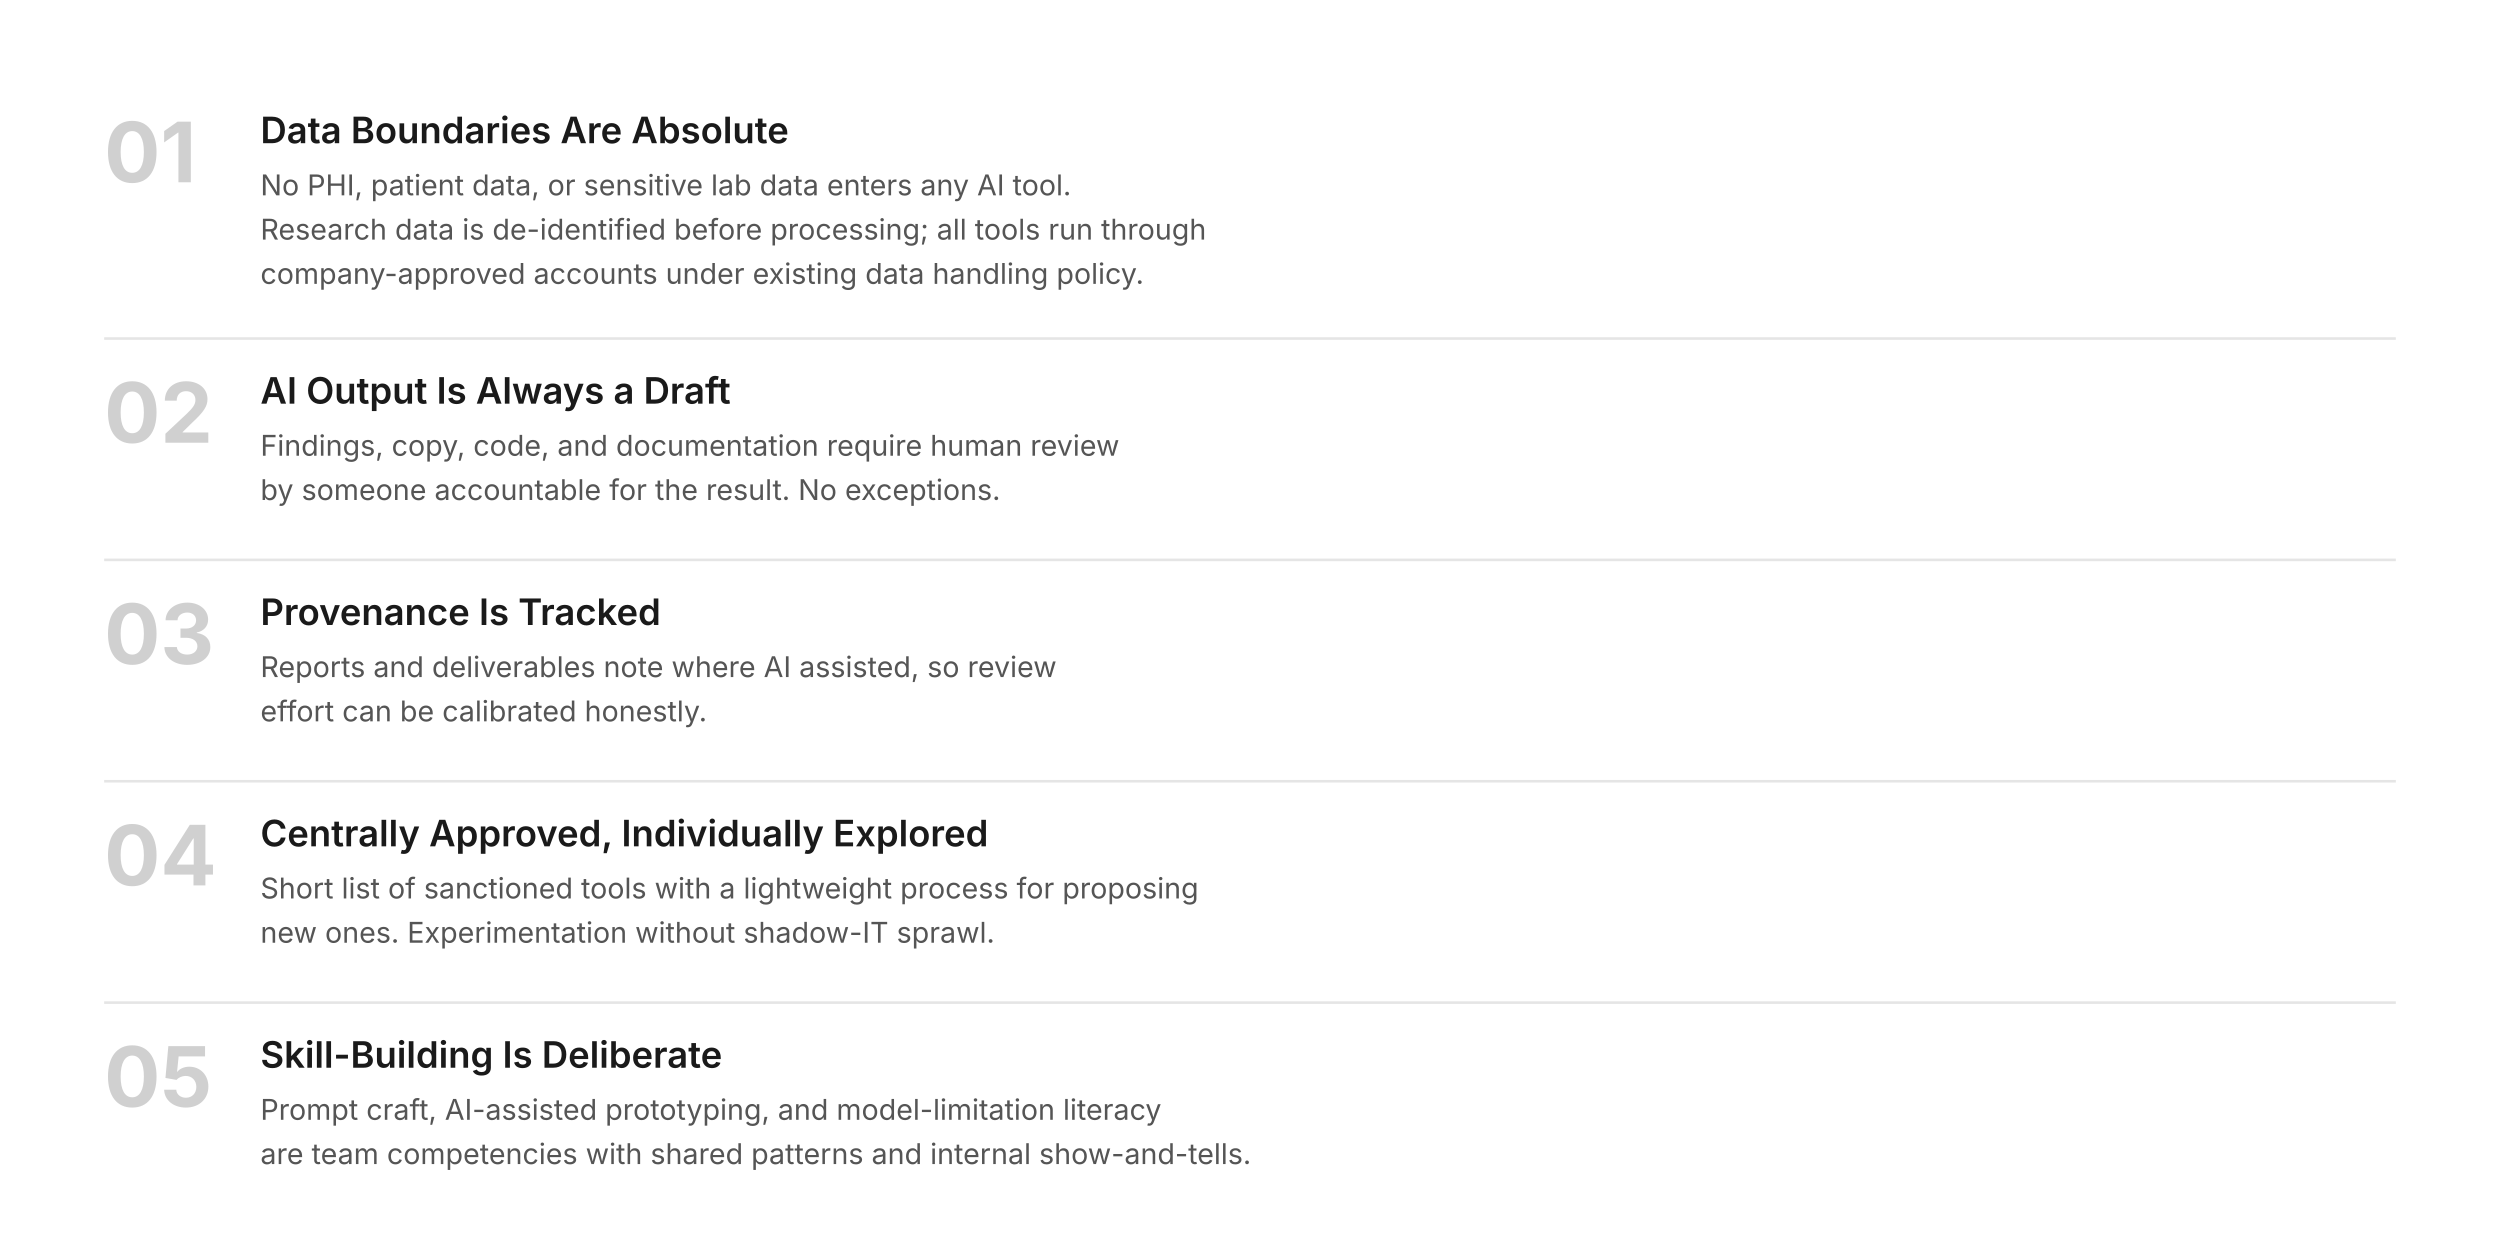
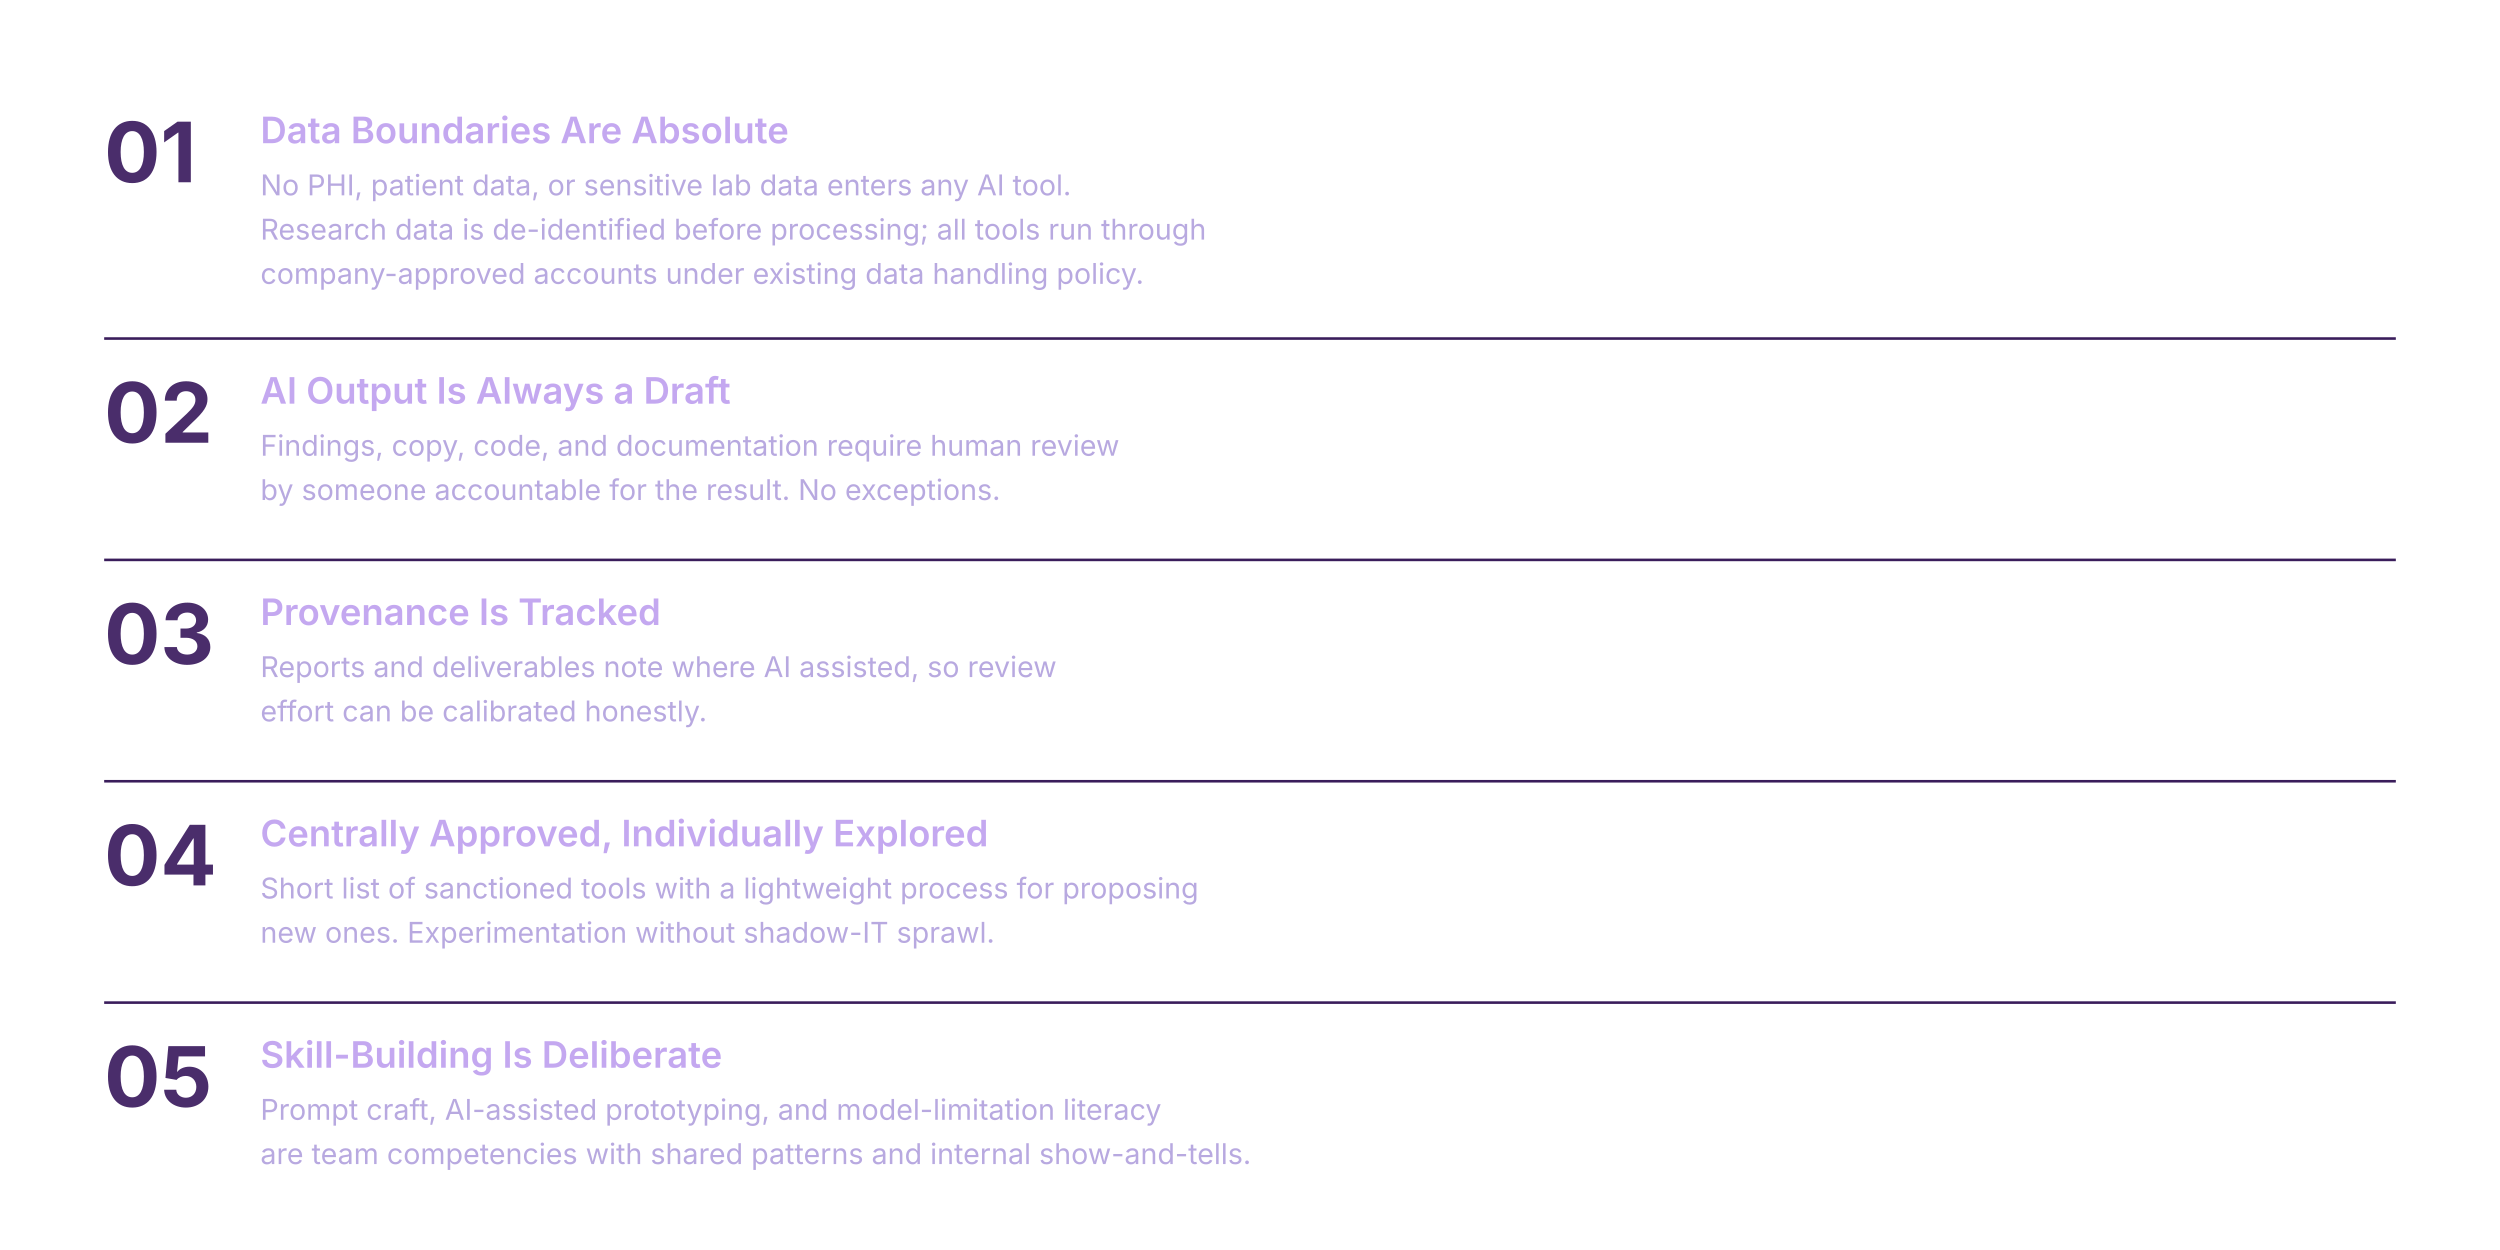
<svg xmlns="http://www.w3.org/2000/svg" viewBox="0 0 960 480" fill="none">
  <style>
    text { font-family: 'Inter', system-ui, -apple-system, sans-serif; }
-     .rule-num { font-size: 32px; font-weight: 700; fill: #d0d0d0; }
-     .rule-title { font-size: 14px; font-weight: 600; fill: #1a1a1a; }
-     .rule-desc { font-size: 11px; fill: #555; }
-     .divider { stroke: #e5e5e5; stroke-width: 1; }
+     .rule-num { font-size: 32px; font-weight: 700; fill: #4a2d6b; }
+     .rule-title { font-size: 14px; font-weight: 600; fill: #c4a8f0; }
+     .rule-desc { font-size: 11px; fill: #b8a9e0; }
+     .divider { stroke: #3a1d5b; stroke-width: 1; }
  </style>
  <text x="40" y="70" class="rule-num">01</text>
  <text x="100" y="55" class="rule-title">Data Boundaries Are Absolute</text>
  <text x="100" y="75" class="rule-desc">No PHI, patient data, or sensitive lab data enters any AI tool.</text>
  <text x="100" y="92" class="rule-desc">Research data is de-identified before processing; all tools run through</text>
  <text x="100" y="109" class="rule-desc">company-approved accounts under existing data handling policy.</text>
  <line x1="40" y1="130" x2="920" y2="130" class="divider" />
  <text x="40" y="170" class="rule-num">02</text>
  <text x="100" y="155" class="rule-title">AI Output Is Always a Draft</text>
  <text x="100" y="175" class="rule-desc">Findings, copy, code, and documentation require human review</text>
  <text x="100" y="192" class="rule-desc">by someone accountable for the result. No exceptions.</text>
  <line x1="40" y1="215" x2="920" y2="215" class="divider" />
  <text x="40" y="255" class="rule-num">03</text>
  <text x="100" y="240" class="rule-title">Provenance Is Tracked</text>
  <text x="100" y="260" class="rule-desc">Reports and deliverables note where AI assisted, so review</text>
  <text x="100" y="277" class="rule-desc">effort can be calibrated honestly.</text>
  <line x1="40" y1="300" x2="920" y2="300" class="divider" />
  <text x="40" y="340" class="rule-num">04</text>
  <text x="100" y="325" class="rule-title">Centrally Approved, Individually Explored</text>
  <text x="100" y="345" class="rule-desc">Short list of sanctioned tools with a lightweight process for proposing</text>
  <text x="100" y="362" class="rule-desc">new ones. Experimentation without shadow-IT sprawl.</text>
  <line x1="40" y1="385" x2="920" y2="385" class="divider" />
  <text x="40" y="425" class="rule-num">05</text>
  <text x="100" y="410" class="rule-title">Skill-Building Is Deliberate</text>
  <text x="100" y="430" class="rule-desc">Prompt craft, AI-assisted prototyping, and model-limitation literacy</text>
  <text x="100" y="447" class="rule-desc">are team competencies with shared patterns and internal show-and-tells.</text>
</svg>
